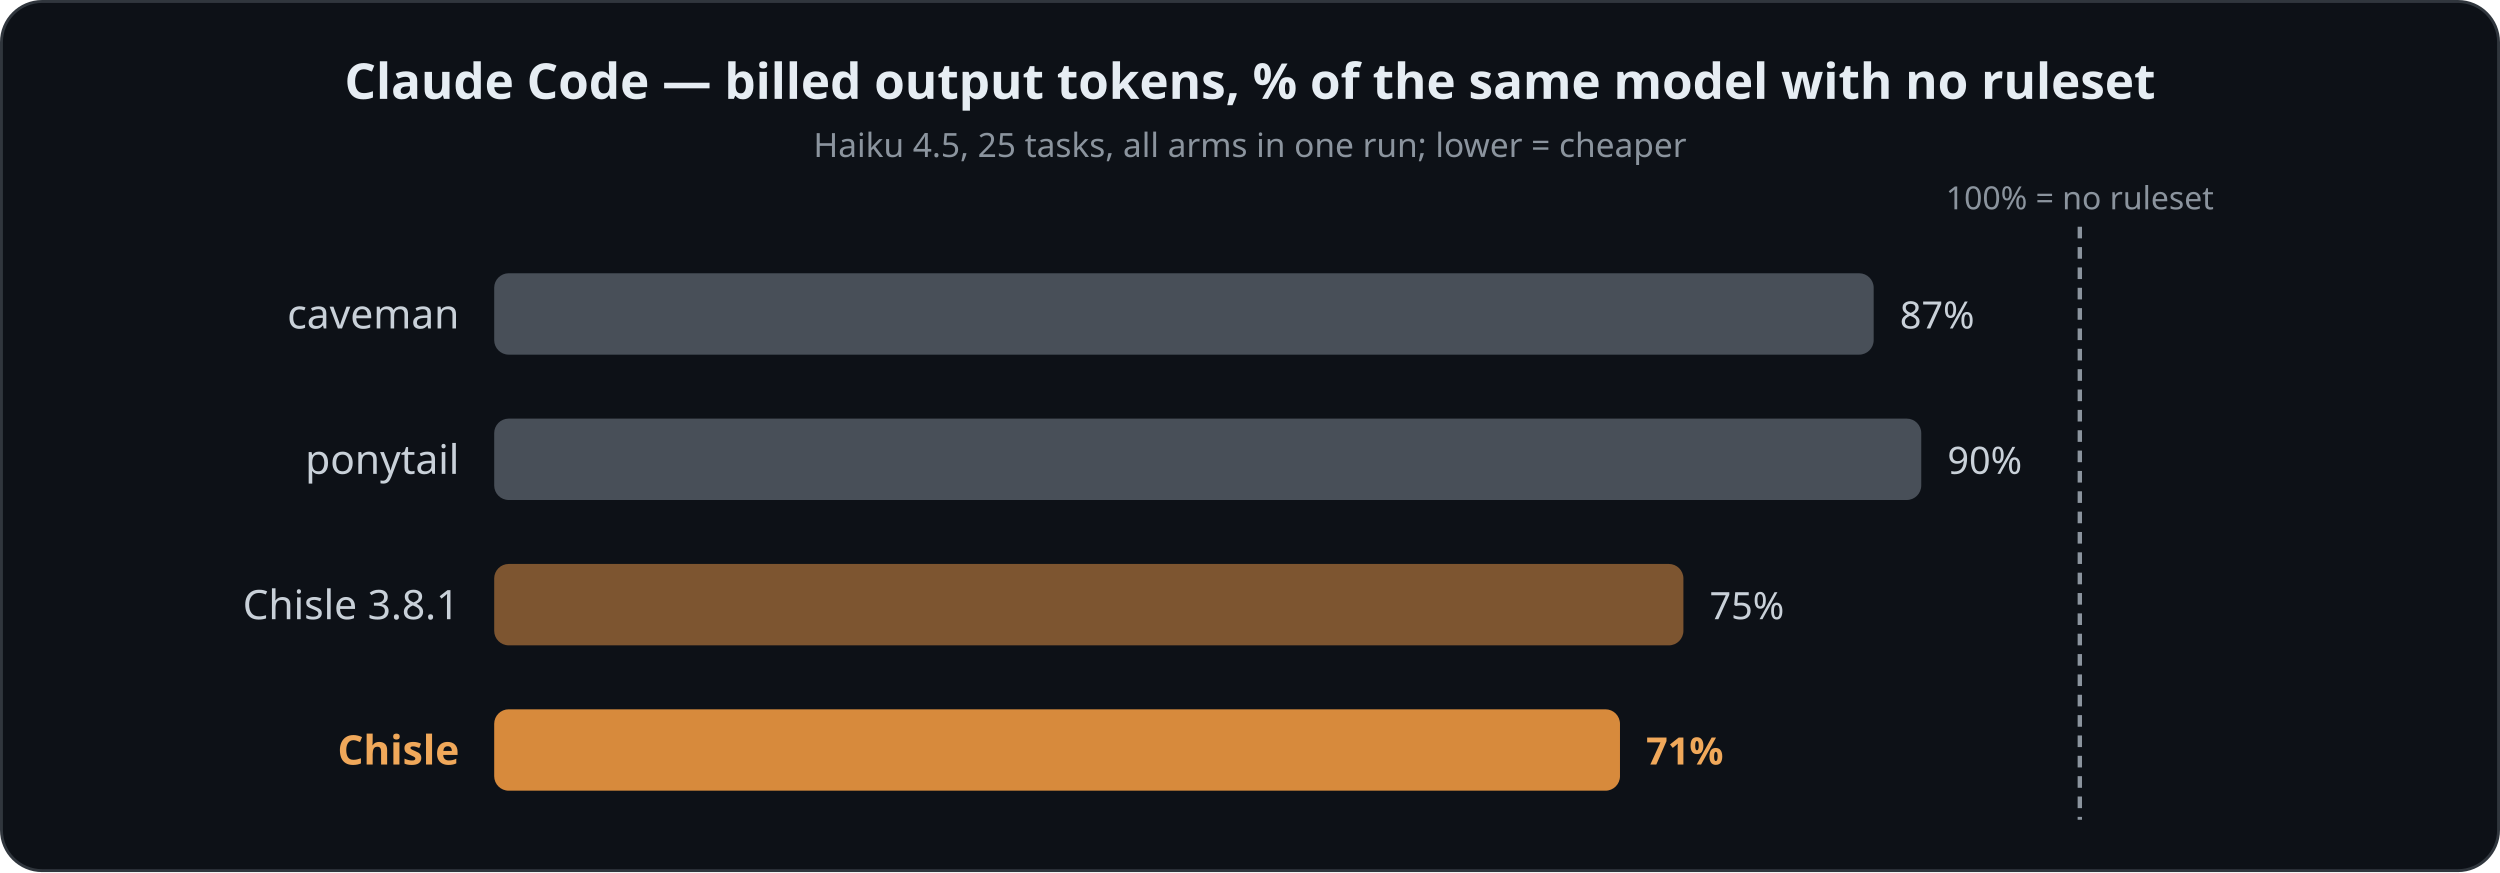
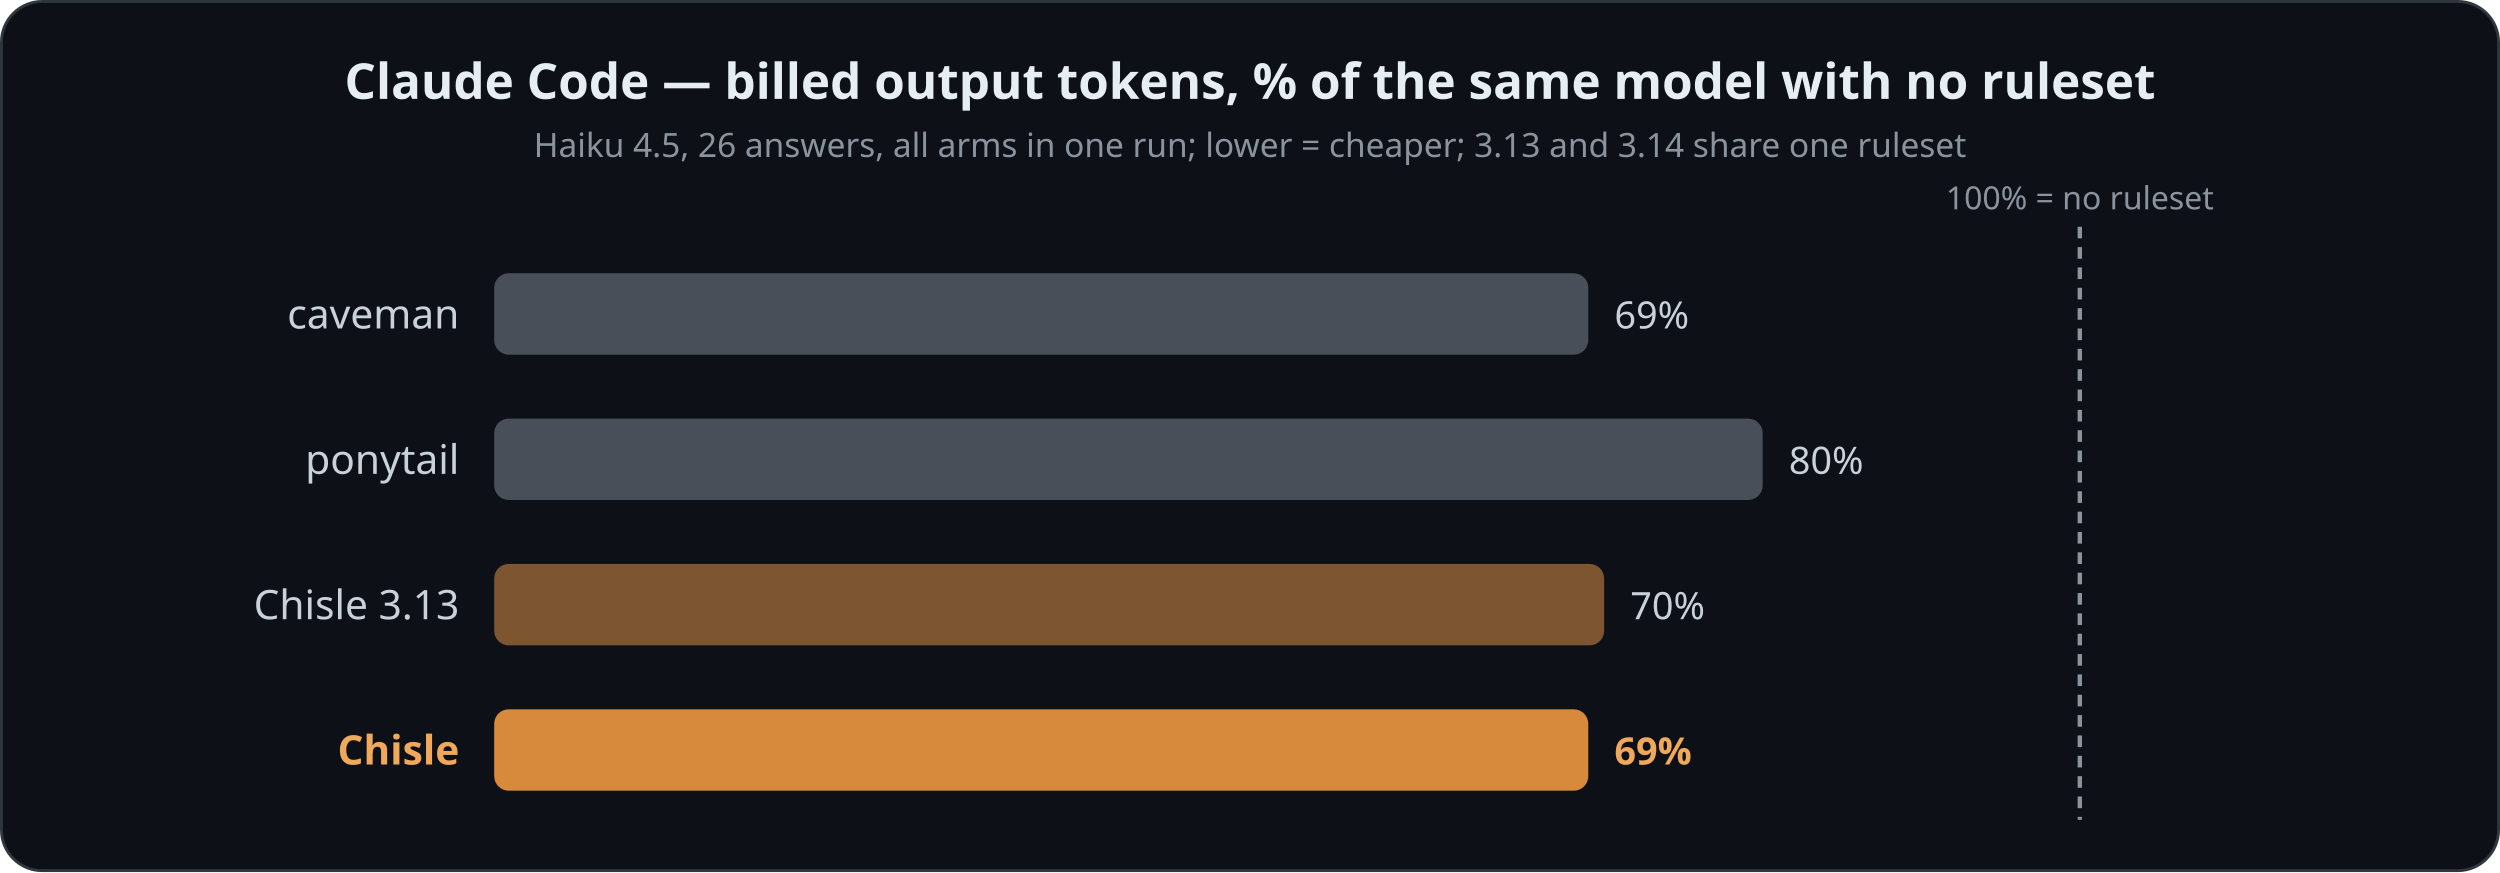
- <svg xmlns="http://www.w3.org/2000/svg" width="860" height="300" viewBox="0 0 860 300" font-family="-apple-system,BlinkMacSystemFont,'Segoe UI','Noto Sans',Helvetica,Arial,sans-serif" role="img" aria-label="Claude Code benchmark, 25 tasks in one run, billed output tokens as percent of the same model with no ruleset. caveman 87%, ponytail 90%, Chisle 3.8.1 75%, Chisle 71%.">
+ <svg xmlns="http://www.w3.org/2000/svg" width="860" height="300" viewBox="0 0 860 300" font-family="-apple-system,BlinkMacSystemFont,'Segoe UI','Noto Sans',Helvetica,Arial,sans-serif" role="img" aria-label="Claude Code benchmark, 26 answers in one run, billed output tokens as percent of the same model with no ruleset. caveman 69%, ponytail 80%, Chisle 3.13 70%, Chisle 69%.">
  <rect x="0.5" y="0.5" width="859" height="299" rx="14" fill="#0d1117" stroke="#30363d" />
  <text x="430" y="34" font-size="17" font-weight="700" fill="#e6edf3" text-anchor="middle">Claude Code — billed output tokens, % of the same model with no ruleset</text>
-   <text x="430" y="54" font-size="11.5" fill="#8b949e" text-anchor="middle">Haiku 4.5, 25 tasks, all arms in one run; lower = cheaper</text>
+   <text x="430" y="54" font-size="11.5" fill="#8b949e" text-anchor="middle">Haiku 4.5, 26 answers, all arms in one run; lower = cheaper; 3.13 and 3.14 share one ruleset</text>
  <line x1="715.455" y1="78" x2="715.455" y2="282" stroke="#8b949e" stroke-width="1.5" stroke-dasharray="4 3" />
  <text x="715.455" y="72" font-size="11" fill="#8b949e" text-anchor="middle">100% = no ruleset</text>
  <text x="158" y="113" font-size="14" fill="#c9d1d9" text-anchor="end">caveman</text>
-   <rect x="170" y="94" width="474.545" height="28" rx="5" fill="#484f58">
-     <animate attributeName="width" values="0;474.545" dur="0.9s" begin="0.00s" fill="freeze" calcMode="spline" keySplines="0.2 0.7 0.2 1" />
+   <rect x="170" y="94" width="376.364" height="28" rx="5" fill="#484f58">
+     <animate attributeName="width" values="0;376.364" dur="0.9s" begin="0.00s" fill="freeze" calcMode="spline" keySplines="0.2 0.7 0.2 1" />
  </rect>
-   <text x="653.545" y="113" font-size="13" fill="#c9d1d9">87%</text>
+   <text x="555.364" y="113" font-size="13" fill="#c9d1d9">69%</text>
  <text x="158" y="163" font-size="14" fill="#c9d1d9" text-anchor="end">ponytail</text>
-   <rect x="170" y="144" width="490.909" height="28" rx="5" fill="#484f58">
-     <animate attributeName="width" values="0;490.909" dur="0.9s" begin="0.12s" fill="freeze" calcMode="spline" keySplines="0.2 0.7 0.2 1" />
+   <rect x="170" y="144" width="436.364" height="28" rx="5" fill="#484f58">
+     <animate attributeName="width" values="0;436.364" dur="0.9s" begin="0.12s" fill="freeze" calcMode="spline" keySplines="0.2 0.7 0.2 1" />
  </rect>
-   <text x="669.909" y="163" font-size="13" fill="#c9d1d9">90%</text>
-   <text x="158" y="213" font-size="14" fill="#c9d1d9" text-anchor="end">Chisle 3.8.1</text>
-   <rect x="170" y="194" width="409.091" height="28" rx="5" fill="#7d5530">
-     <animate attributeName="width" values="0;409.091" dur="0.9s" begin="0.24s" fill="freeze" calcMode="spline" keySplines="0.2 0.7 0.2 1" />
+   <text x="615.364" y="163" font-size="13" fill="#c9d1d9">80%</text>
+   <text x="158" y="213" font-size="14" fill="#c9d1d9" text-anchor="end">Chisle 3.13</text>
+   <rect x="170" y="194" width="381.818" height="28" rx="5" fill="#7d5530">
+     <animate attributeName="width" values="0;381.818" dur="0.9s" begin="0.24s" fill="freeze" calcMode="spline" keySplines="0.2 0.7 0.2 1" />
  </rect>
-   <text x="588.091" y="213" font-size="13" fill="#c9d1d9">75%</text>
+   <text x="560.818" y="213" font-size="13" fill="#c9d1d9">70%</text>
  <text x="158" y="263" font-size="14" fill="#f0a85a" text-anchor="end" font-weight="700">Chisle</text>
-   <rect x="170" y="244" width="387.273" height="28" rx="5" fill="#d78a3c">
-     <animate attributeName="width" values="0;387.273" dur="0.9s" begin="0.36s" fill="freeze" calcMode="spline" keySplines="0.2 0.7 0.2 1" />
+   <rect x="170" y="244" width="376.364" height="28" rx="5" fill="#d78a3c">
+     <animate attributeName="width" values="0;376.364" dur="0.9s" begin="0.36s" fill="freeze" calcMode="spline" keySplines="0.2 0.7 0.2 1" />
  </rect>
-   <text x="566.273" y="263" font-size="13" fill="#f0a85a" font-weight="700">71%</text>
+   <text x="555.364" y="263" font-size="13" fill="#f0a85a" font-weight="700">69%</text>
</svg>
